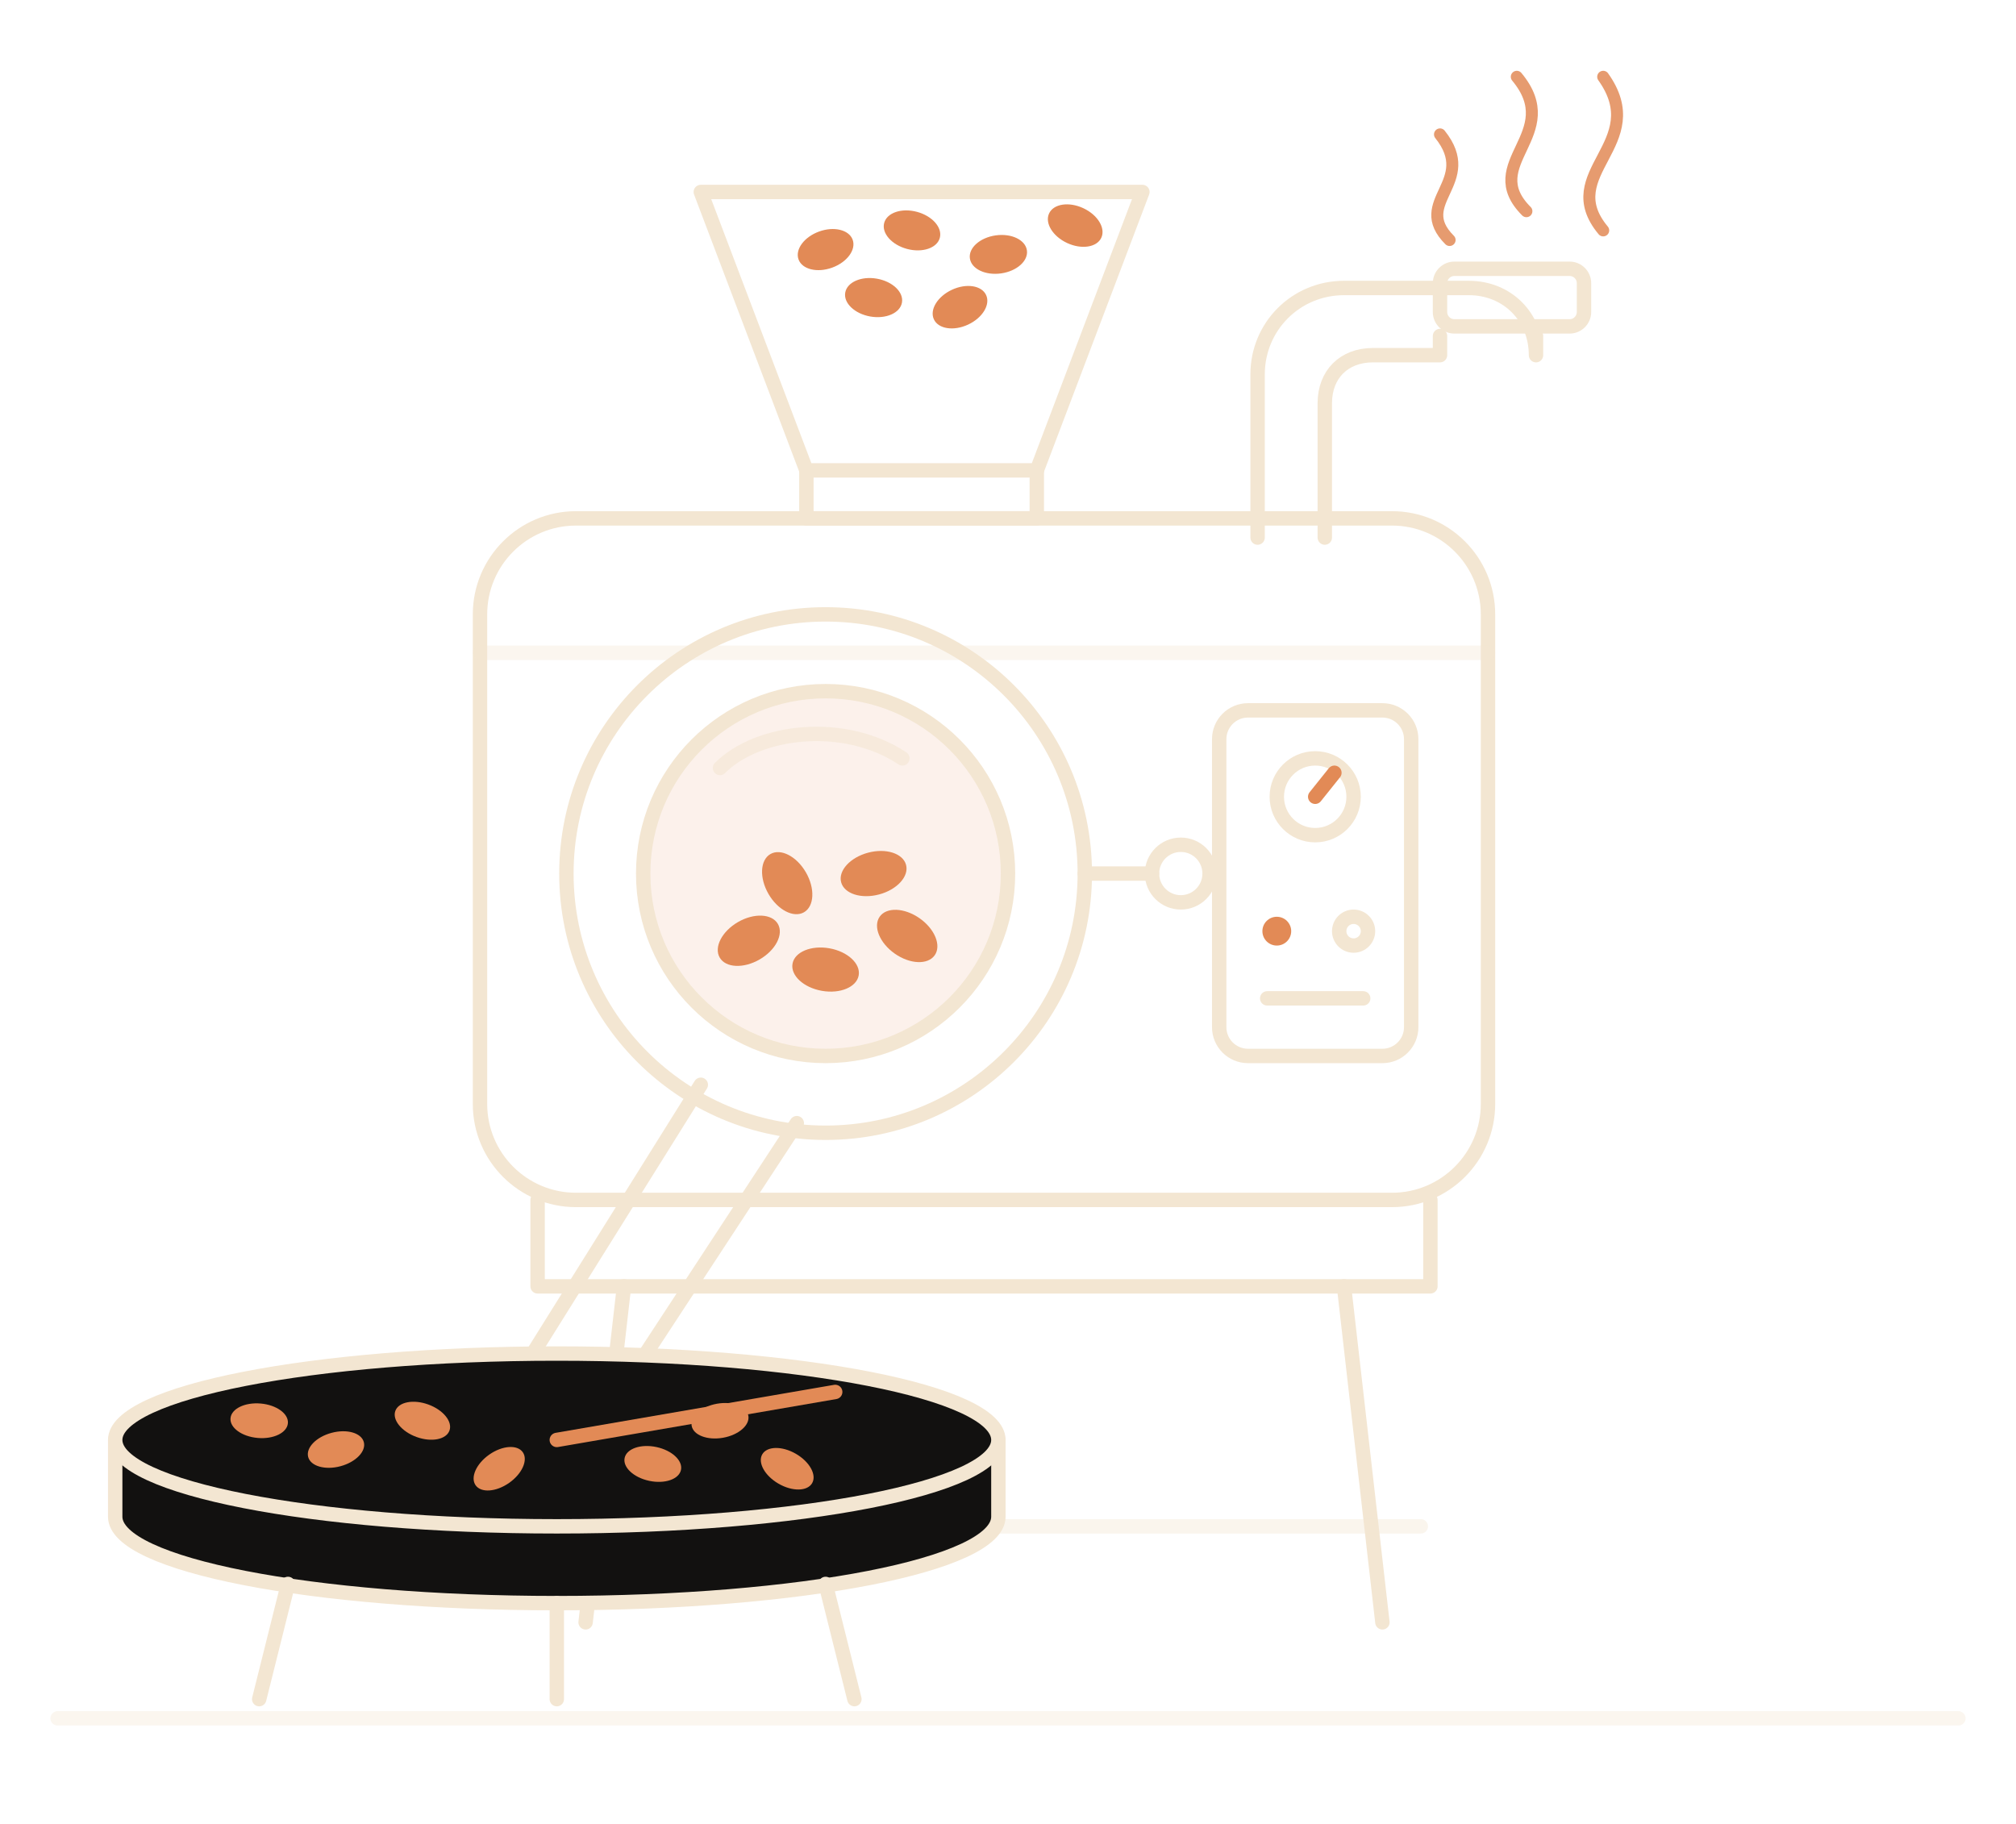
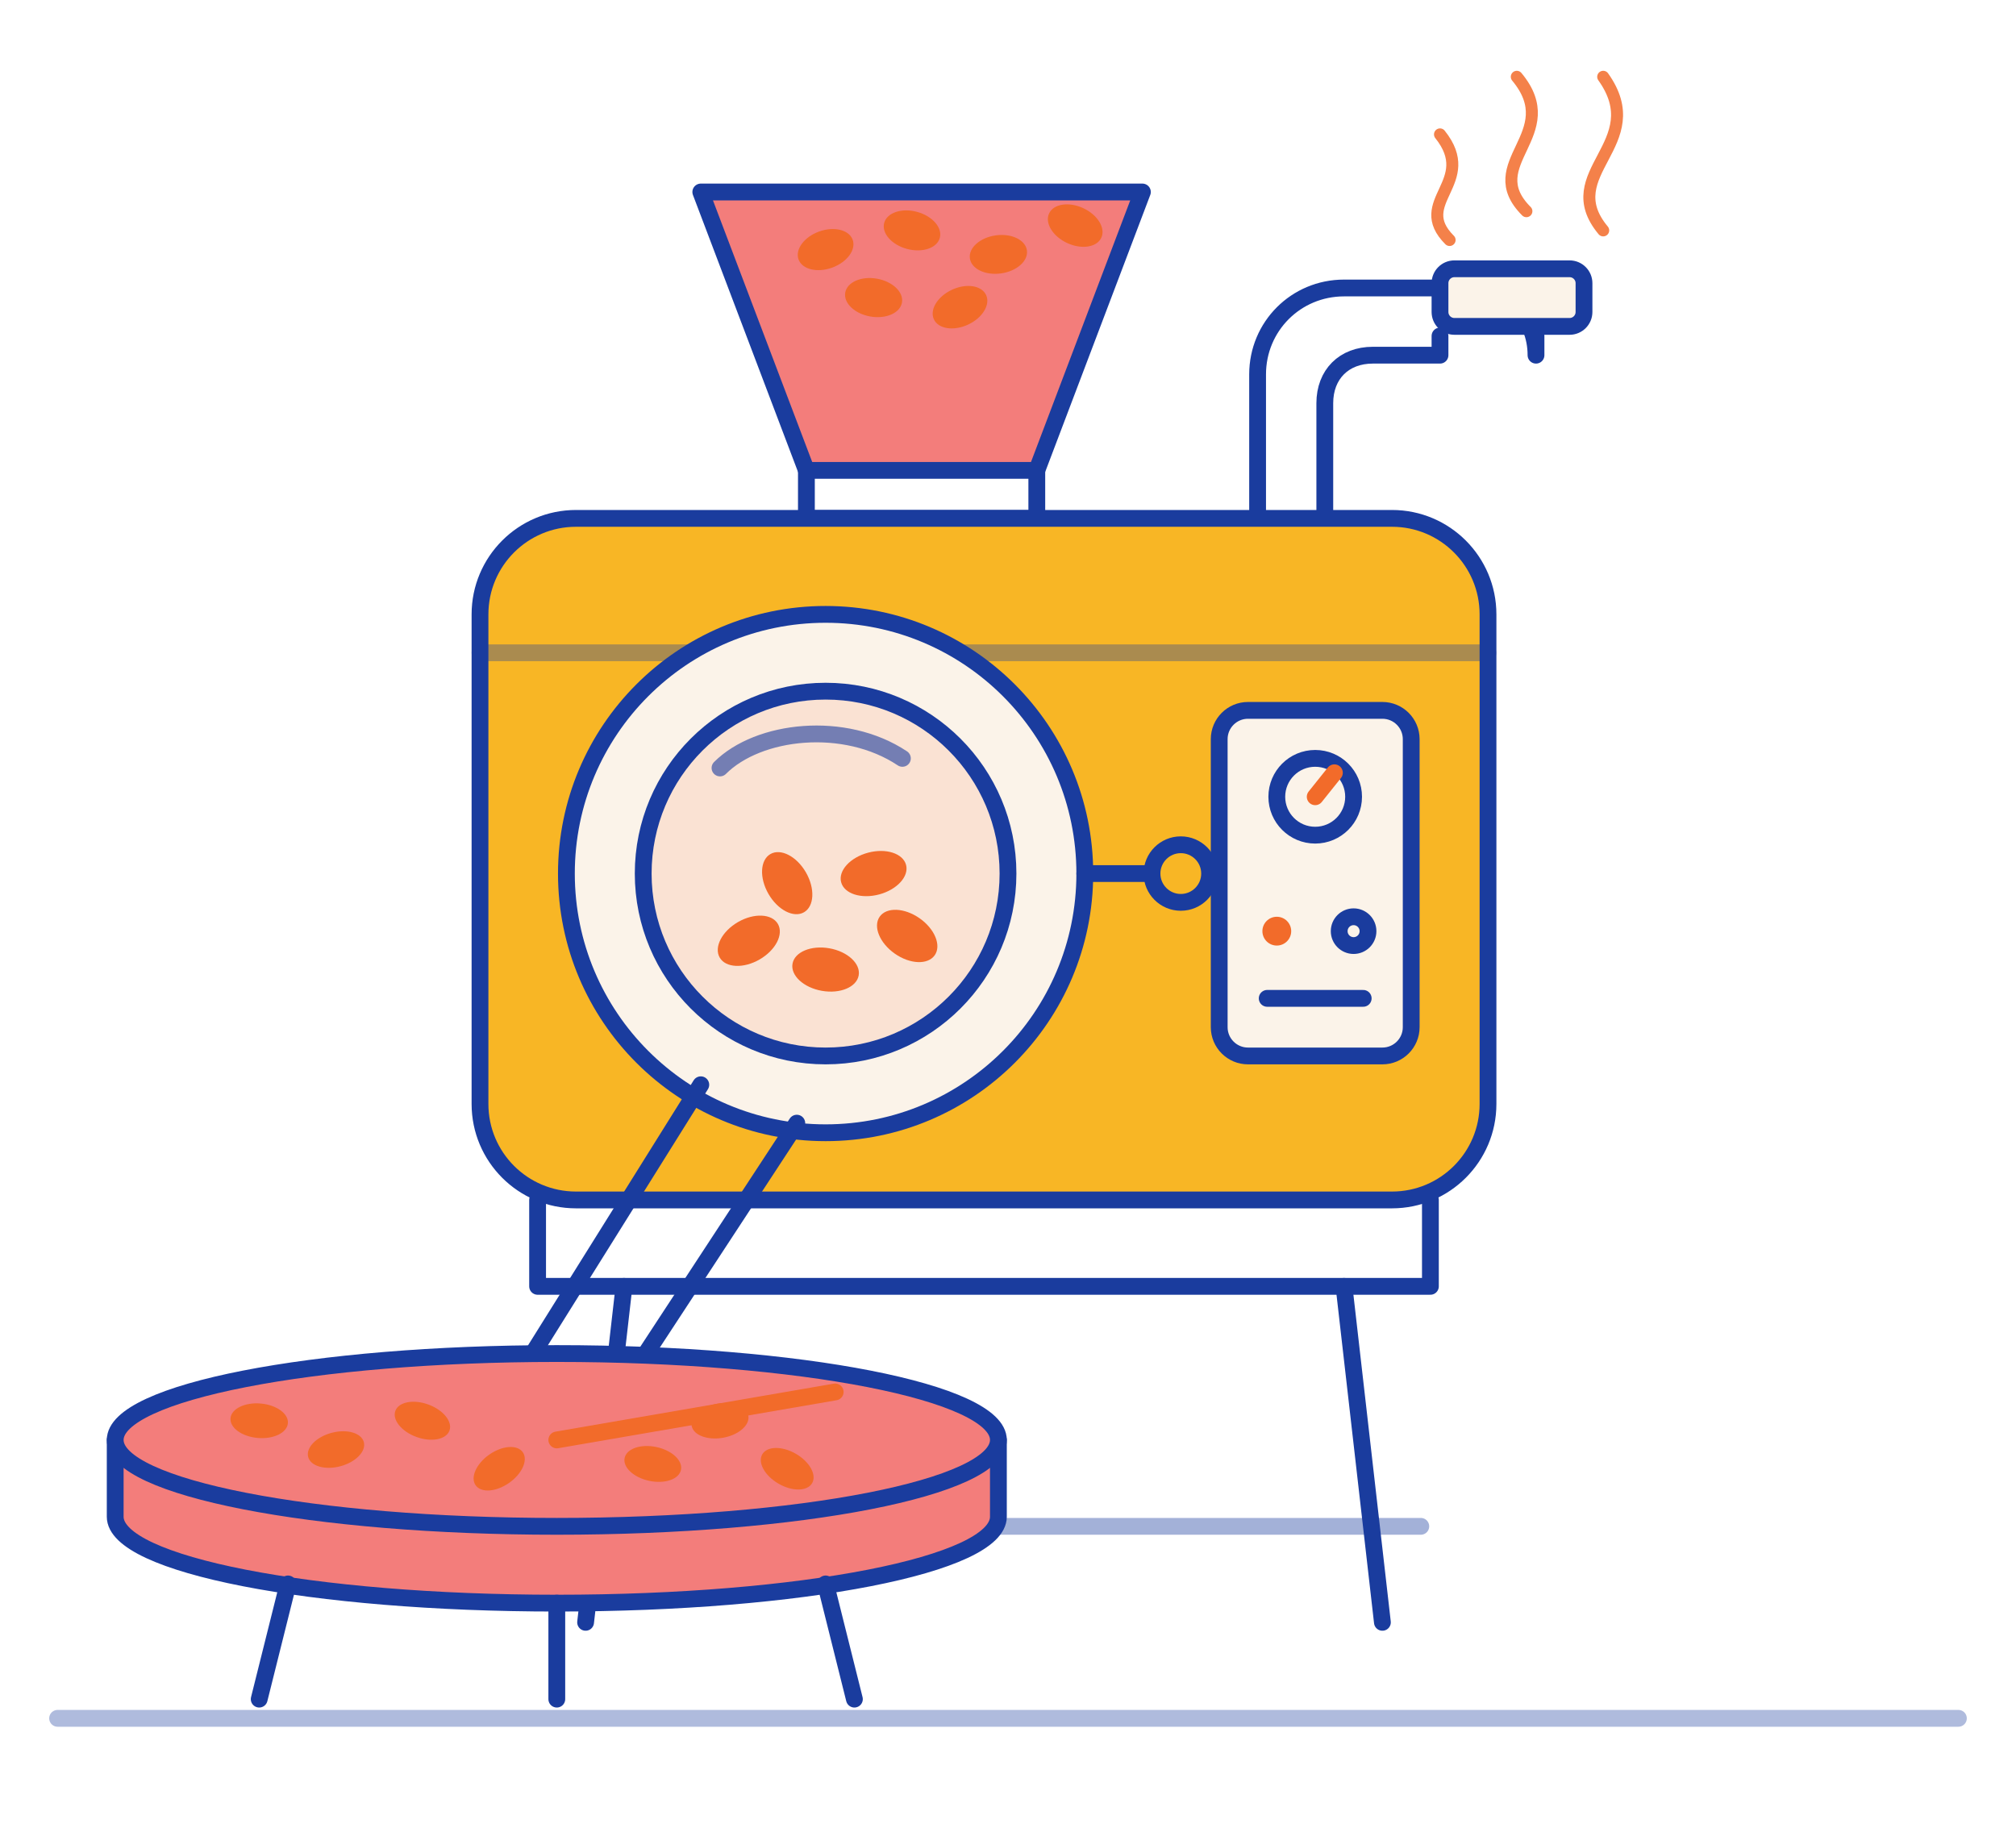
- <svg xmlns="http://www.w3.org/2000/svg" viewBox="0 0 420 380" fill="none" stroke="#f3e6d2" stroke-width="3" stroke-linecap="round" stroke-linejoin="round">
-   <g stroke="#e28a56" stroke-width="2.5" opacity=".85">
+ <svg xmlns="http://www.w3.org/2000/svg" viewBox="0 0 420 380" fill="none" stroke="#1A3C9E" stroke-width="3.5" stroke-linecap="round" stroke-linejoin="round">
+   <g stroke="#F26B2A" stroke-width="2.5" opacity=".85">
    <path d="M318 44c-10-10 8-16-2-28" />
    <path d="M334 48c-10-12 10-18 0-32" />
    <path d="M302 50c-8-8 6-12-2-22" />
  </g>
  <path d="M262 112V78c0-10 8-18 18-18h26c8 0 14 6 14 14v-4" />
  <path d="M276 112V84c0-6 4-10 10-10h14v-4" />
-   <rect x="300" y="56" width="30" height="12" rx="3" />
-   <path d="M146 40h92l-22 58h-48z" />
+   <rect x="300" y="56" width="30" height="12" rx="3" fill="#FBF3E9" />
+   <path d="M146 40h92l-22 58h-48z" fill="#F37D7B" />
  <path d="M168 98v10h48v-10" />
-   <g fill="#e28a56" stroke="none">
+   <g fill="#F26B2A" stroke="none">
    <ellipse cx="172" cy="52" rx="6" ry="4" transform="rotate(-20 172 52)" />
    <ellipse cx="190" cy="48" rx="6" ry="4" transform="rotate(15 190 48)" />
    <ellipse cx="208" cy="53" rx="6" ry="4" transform="rotate(-8 208 53)" />
    <ellipse cx="224" cy="47" rx="6" ry="4" transform="rotate(25 224 47)" />
    <ellipse cx="182" cy="62" rx="6" ry="4" transform="rotate(10 182 62)" />
    <ellipse cx="200" cy="64" rx="6" ry="4" transform="rotate(-25 200 64)" />
  </g>
-   <rect x="100" y="108" width="210" height="142" rx="20" />
+   <rect x="100" y="108" width="210" height="142" rx="20" fill="#F8B625" />
  <path d="M100 136h210" opacity=".35" />
-   <circle cx="172" cy="182" r="54" />
-   <circle cx="172" cy="182" r="38" fill="#e28a56" fill-opacity=".12" />
-   <g fill="#e28a56" stroke="none">
+   <circle cx="172" cy="182" r="54" fill="#FBF3E9" />
+   <circle cx="172" cy="182" r="38" fill="#F26B2A" fill-opacity=".12" />
+   <g fill="#F26B2A" stroke="none">
    <ellipse cx="156" cy="196" rx="7" ry="4.5" transform="rotate(-30 156 196)" />
    <ellipse cx="172" cy="202" rx="7" ry="4.5" transform="rotate(10 172 202)" />
    <ellipse cx="189" cy="195" rx="7" ry="4.5" transform="rotate(35 189 195)" />
    <ellipse cx="164" cy="184" rx="7" ry="4.5" transform="rotate(60 164 184)" />
    <ellipse cx="182" cy="182" rx="7" ry="4.5" transform="rotate(-15 182 182)" />
  </g>
  <path d="M150 160c8-8 26-10 38-2" opacity=".6" />
  <path d="M226 182h14" />
  <circle cx="246" cy="182" r="6" />
-   <rect x="254" y="148" width="40" height="72" rx="6" />
+   <rect x="254" y="148" width="40" height="72" rx="6" fill="#FBF3E9" />
  <circle cx="274" cy="166" r="8" />
-   <path d="M274 166l4-5" stroke="#e28a56" />
-   <circle cx="266" cy="194" r="3" fill="#e28a56" stroke="none" />
+   <path d="M274 166l4-5" stroke="#F26B2A" />
+   <circle cx="266" cy="194" r="3" fill="#F26B2A" stroke="none" />
  <circle cx="282" cy="194" r="3" />
  <path d="M264 208h20" />
  <path d="M112 250v18h186v-18" />
  <path d="M130 268l-8 70M280 268l8 70" />
  <path d="M116 318h180" opacity=".4" />
  <path d="M146 226l-40 64M166 234l-38 58" />
-   <path d="M24 300v16c0 10 41 18 92 18s92-8 92-18v-16" fill="#121110" />
-   <ellipse cx="116" cy="300" rx="92" ry="18" fill="#121110" />
-   <path d="M116 300l58-10" stroke="#e28a56" />
-   <g fill="#e28a56" stroke="none">
+   <path d="M24 300v16c0 10 41 18 92 18s92-8 92-18v-16" fill="#F37D7B" />
+   <ellipse cx="116" cy="300" rx="92" ry="18" fill="#F37D7B" />
+   <path d="M116 300l58-10" stroke="#F26B2A" />
+   <g fill="#F26B2A" stroke="none">
    <ellipse cx="70" cy="302" rx="6" ry="3.6" transform="rotate(-15 70 302)" />
    <ellipse cx="88" cy="296" rx="6" ry="3.6" transform="rotate(20 88 296)" />
    <ellipse cx="104" cy="306" rx="6" ry="3.6" transform="rotate(-35 104 306)" />
    <ellipse cx="136" cy="305" rx="6" ry="3.6" transform="rotate(12 136 305)" />
    <ellipse cx="150" cy="296" rx="6" ry="3.6" transform="rotate(-10 150 296)" />
    <ellipse cx="164" cy="306" rx="6" ry="3.6" transform="rotate(30 164 306)" />
    <ellipse cx="54" cy="296" rx="6" ry="3.6" transform="rotate(5 54 296)" />
  </g>
  <path d="M116 334v20M60 330l-6 24M172 330l6 24" />
  <path d="M12 358h396" opacity=".35" />
</svg>
